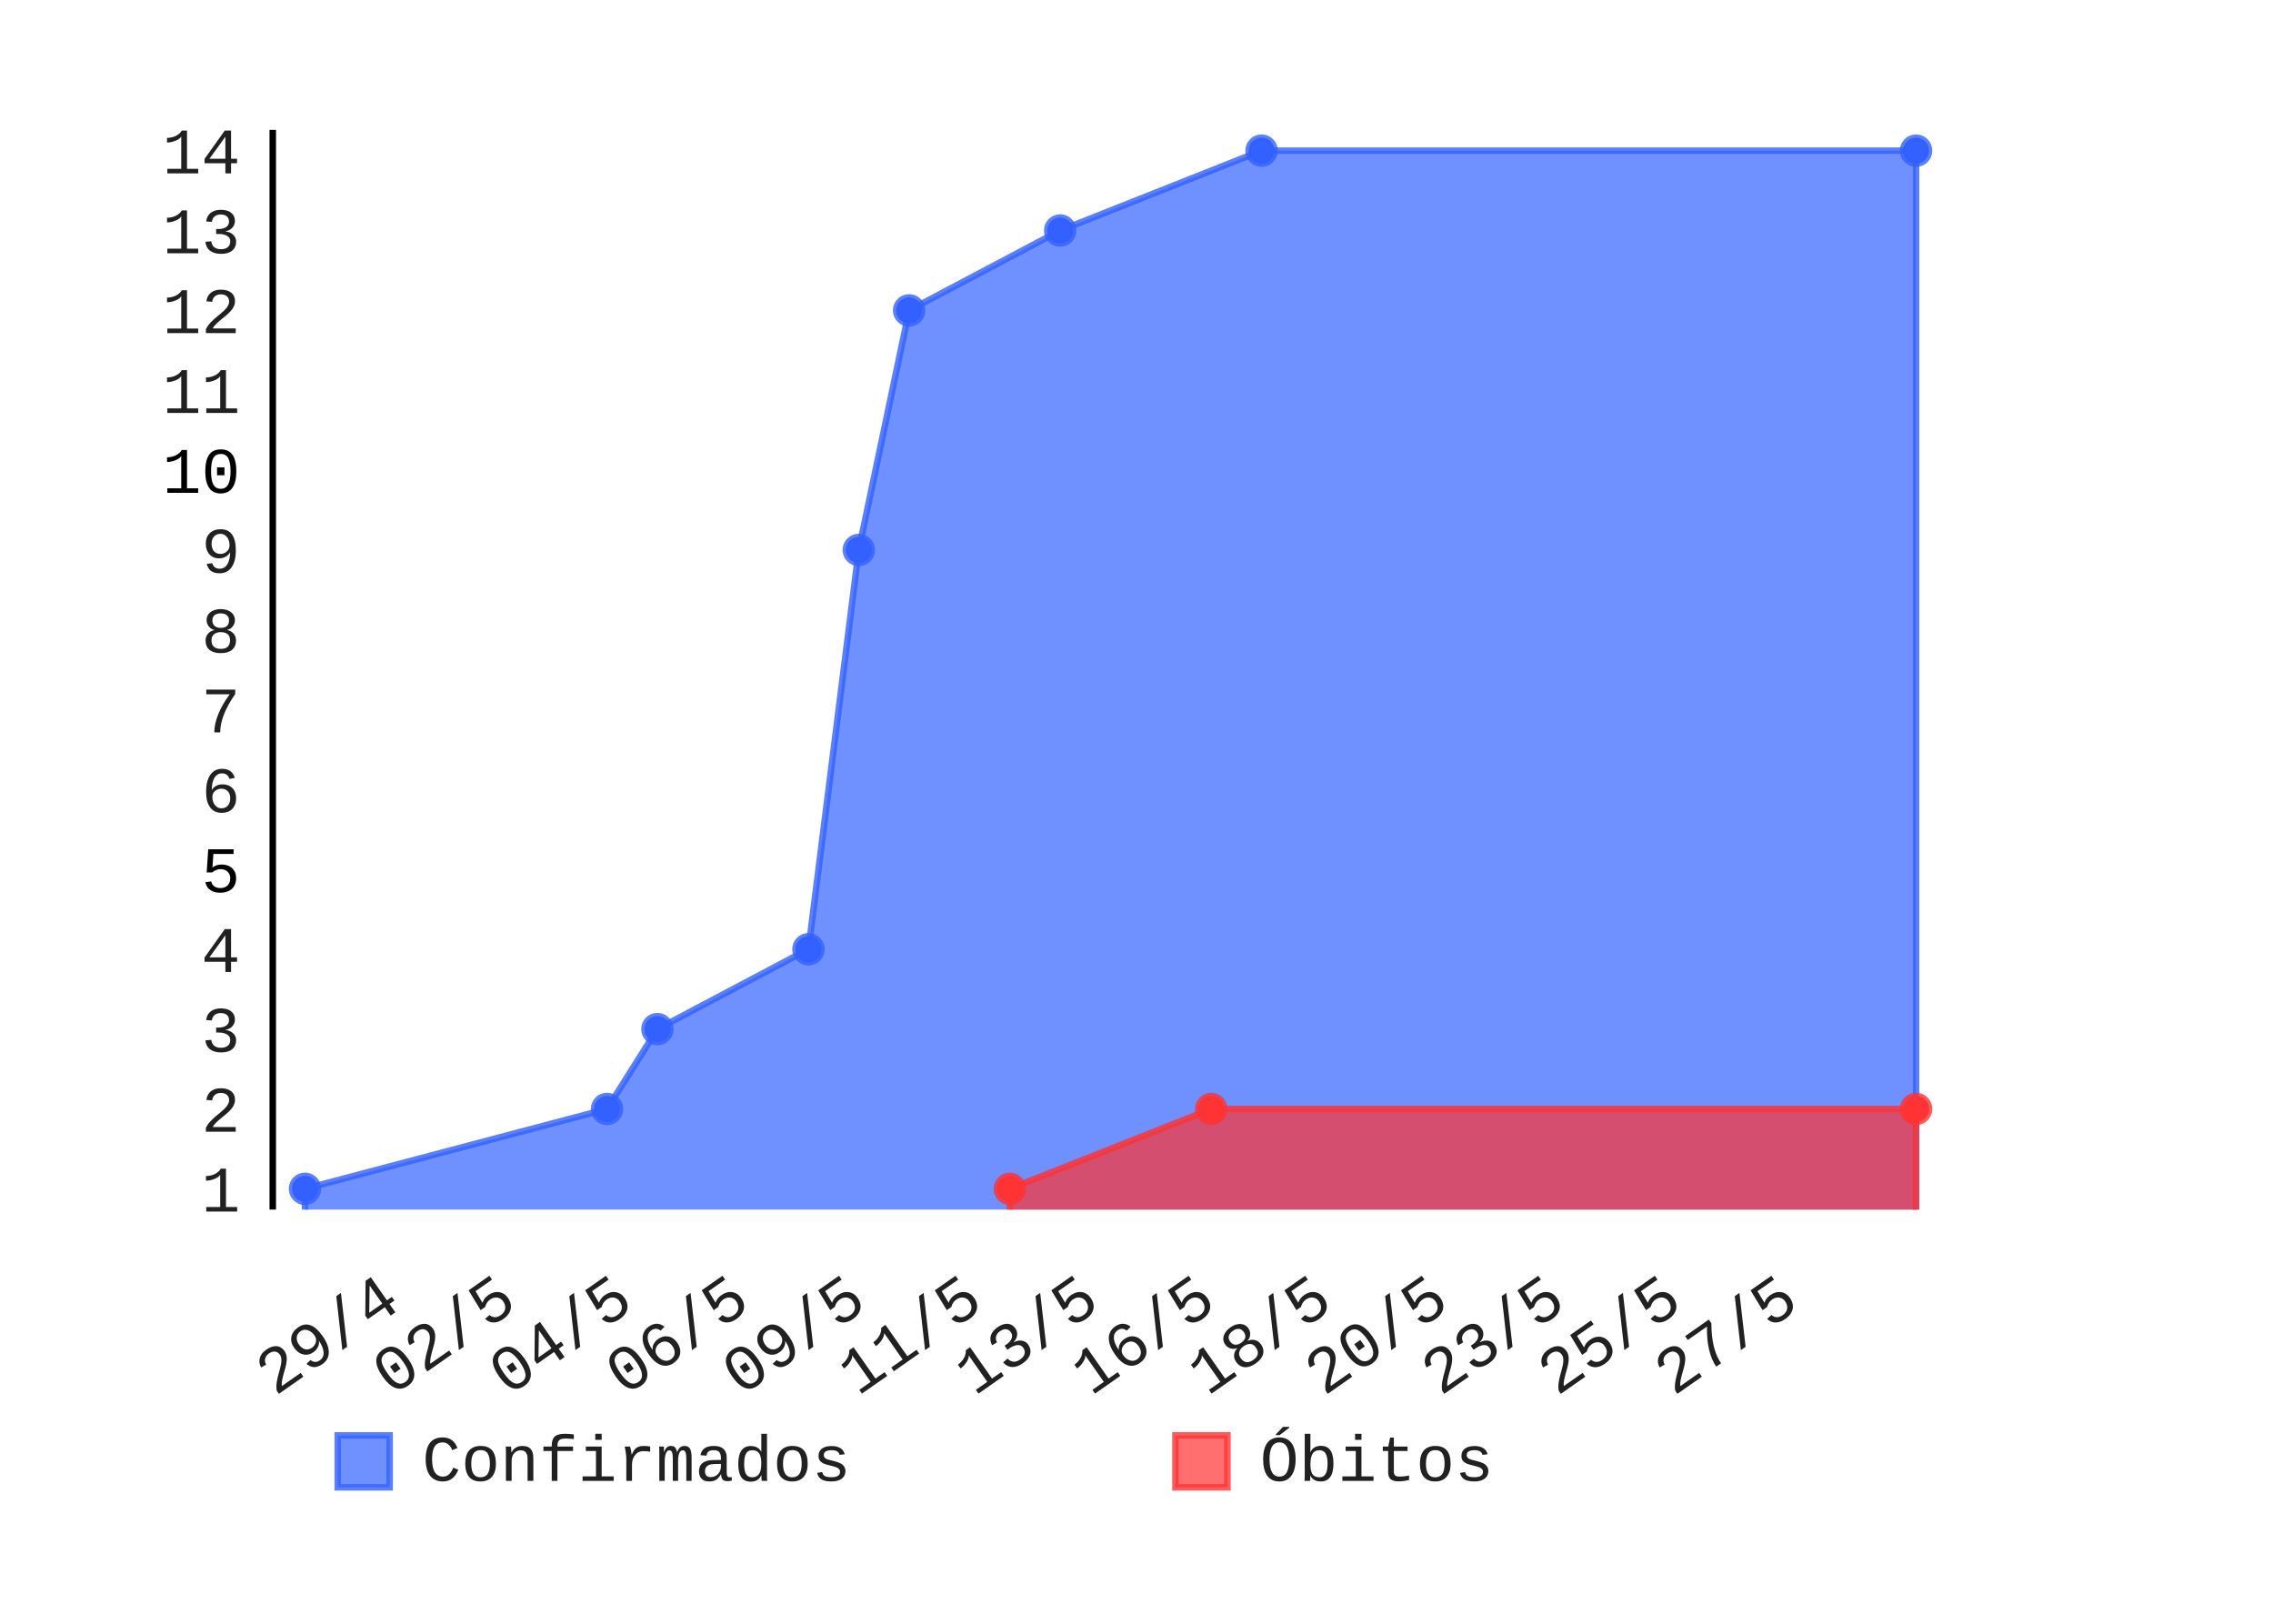
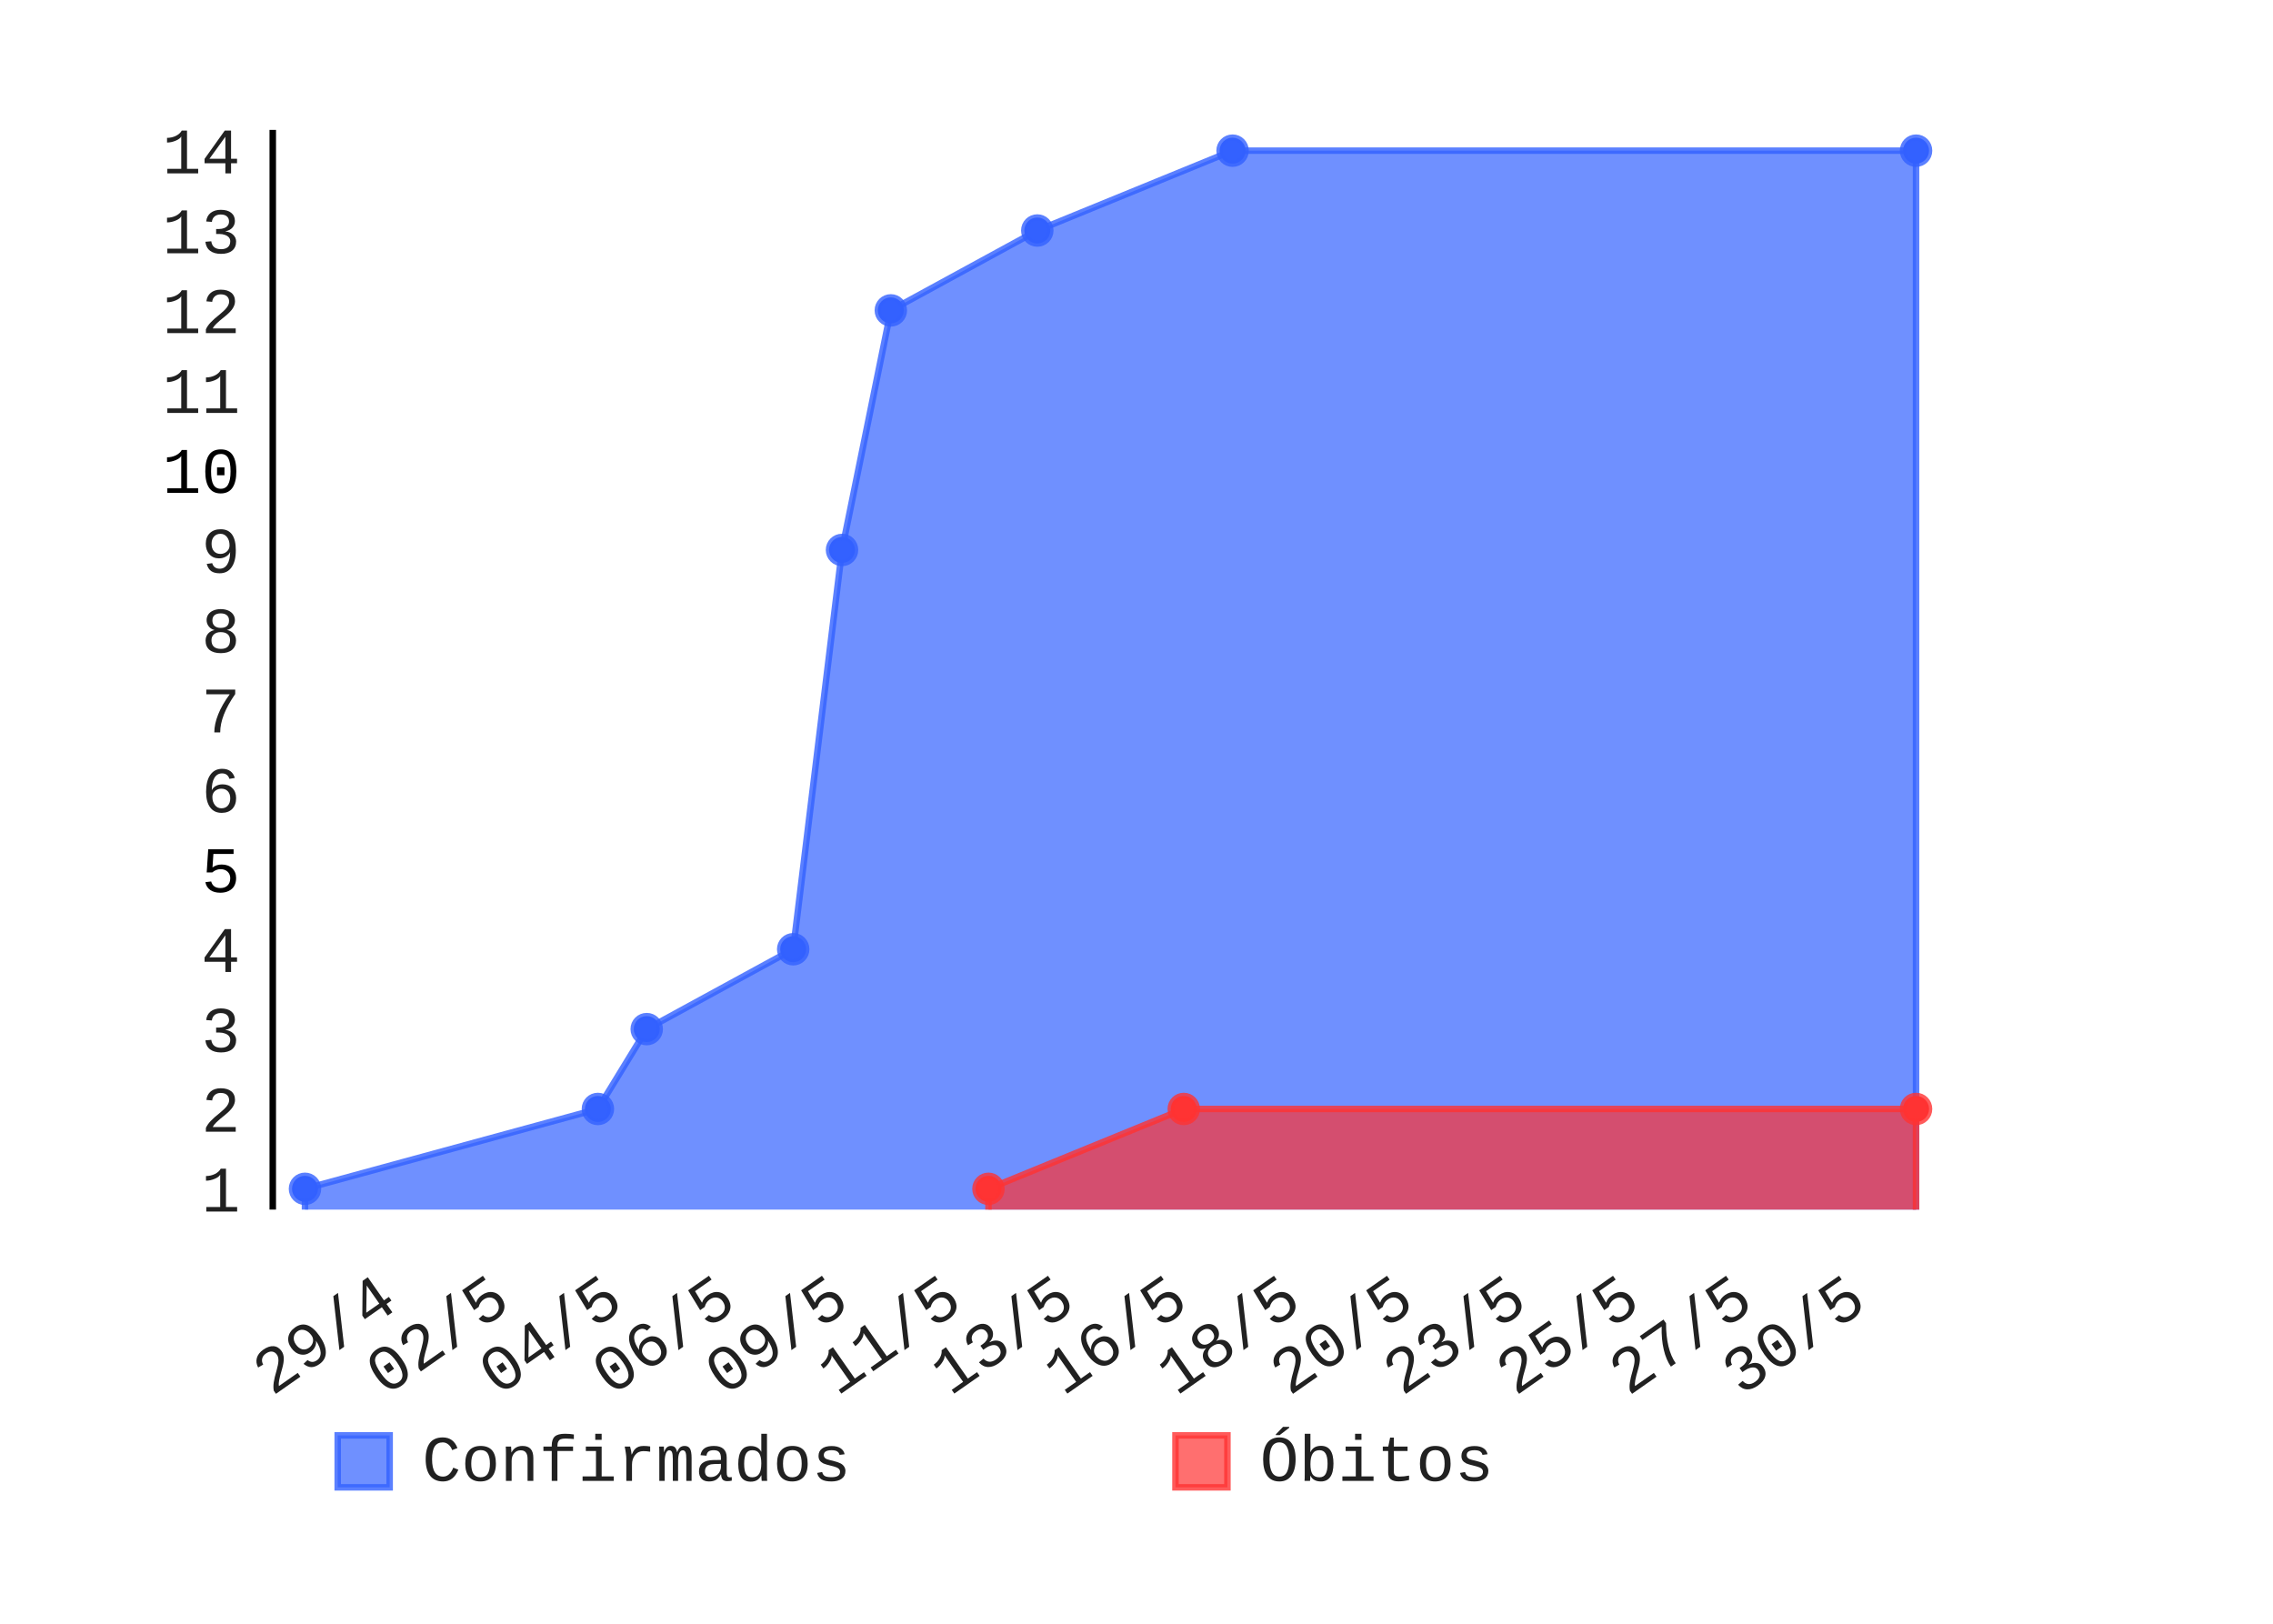
- <svg xmlns="http://www.w3.org/2000/svg" id="chart-b0d4cb08-0d06-4d6b-9a88-b7d212a43271" class="pygal-chart" viewBox="0 0 350 250" width="350" height="250">
+ <svg xmlns="http://www.w3.org/2000/svg" id="chart-50e815f9-346d-42d7-95a9-e98c58319776" class="pygal-chart" viewBox="0 0 350 250" width="350" height="250">
  <defs>
-     <style type="text/css">#chart-b0d4cb08-0d06-4d6b-9a88-b7d212a43271{-webkit-user-select:none;-webkit-font-smoothing:antialiased;font-family:Consolas,"Liberation Mono",Menlo,Courier,monospace}#chart-b0d4cb08-0d06-4d6b-9a88-b7d212a43271 .title{font-family:Consolas,"Liberation Mono",Menlo,Courier,monospace;font-size:8px}#chart-b0d4cb08-0d06-4d6b-9a88-b7d212a43271 .legends .legend text{font-family:Consolas,"Liberation Mono",Menlo,Courier,monospace;font-size:10px}#chart-b0d4cb08-0d06-4d6b-9a88-b7d212a43271 .axis text{font-family:Consolas,"Liberation Mono",Menlo,Courier,monospace;font-size:10px}#chart-b0d4cb08-0d06-4d6b-9a88-b7d212a43271 .axis text.major{font-family:Consolas,"Liberation Mono",Menlo,Courier,monospace;font-size:10px}#chart-b0d4cb08-0d06-4d6b-9a88-b7d212a43271 .text-overlay text.value{font-family:Consolas,"Liberation Mono",Menlo,Courier,monospace;font-size:16px}#chart-b0d4cb08-0d06-4d6b-9a88-b7d212a43271 .text-overlay text.label{font-family:Consolas,"Liberation Mono",Menlo,Courier,monospace;font-size:10px}#chart-b0d4cb08-0d06-4d6b-9a88-b7d212a43271 .tooltip{font-family:Consolas,"Liberation Mono",Menlo,Courier,monospace;font-size:12px}#chart-b0d4cb08-0d06-4d6b-9a88-b7d212a43271 text.no_data{font-family:Consolas,"Liberation Mono",Menlo,Courier,monospace;font-size:64px}
- #chart-b0d4cb08-0d06-4d6b-9a88-b7d212a43271{background-color:transparent}#chart-b0d4cb08-0d06-4d6b-9a88-b7d212a43271 path,#chart-b0d4cb08-0d06-4d6b-9a88-b7d212a43271 line,#chart-b0d4cb08-0d06-4d6b-9a88-b7d212a43271 rect,#chart-b0d4cb08-0d06-4d6b-9a88-b7d212a43271 circle{-webkit-transition:150ms;-moz-transition:150ms;transition:150ms}#chart-b0d4cb08-0d06-4d6b-9a88-b7d212a43271 .graph &gt; .background{fill:transparent}#chart-b0d4cb08-0d06-4d6b-9a88-b7d212a43271 .plot &gt; .background{fill:rgba(255,255,255,1)}#chart-b0d4cb08-0d06-4d6b-9a88-b7d212a43271 .graph{fill:rgba(0,0,0,.87)}#chart-b0d4cb08-0d06-4d6b-9a88-b7d212a43271 text.no_data{fill:rgba(0,0,0,1)}#chart-b0d4cb08-0d06-4d6b-9a88-b7d212a43271 .title{fill:rgba(0,0,0,1)}#chart-b0d4cb08-0d06-4d6b-9a88-b7d212a43271 .legends .legend text{fill:rgba(0,0,0,.87)}#chart-b0d4cb08-0d06-4d6b-9a88-b7d212a43271 .legends .legend:hover text{fill:rgba(0,0,0,1)}#chart-b0d4cb08-0d06-4d6b-9a88-b7d212a43271 .axis .line{stroke:rgba(0,0,0,1)}#chart-b0d4cb08-0d06-4d6b-9a88-b7d212a43271 .axis .guide.line{stroke:rgba(0,0,0,.54)}#chart-b0d4cb08-0d06-4d6b-9a88-b7d212a43271 .axis .major.line{stroke:rgba(0,0,0,.87)}#chart-b0d4cb08-0d06-4d6b-9a88-b7d212a43271 .axis text.major{fill:rgba(0,0,0,1)}#chart-b0d4cb08-0d06-4d6b-9a88-b7d212a43271 .axis.y .guides:hover .guide.line,#chart-b0d4cb08-0d06-4d6b-9a88-b7d212a43271 .line-graph .axis.x .guides:hover .guide.line,#chart-b0d4cb08-0d06-4d6b-9a88-b7d212a43271 .stackedline-graph .axis.x .guides:hover .guide.line,#chart-b0d4cb08-0d06-4d6b-9a88-b7d212a43271 .xy-graph .axis.x .guides:hover .guide.line{stroke:rgba(0,0,0,1)}#chart-b0d4cb08-0d06-4d6b-9a88-b7d212a43271 .axis .guides:hover text{fill:rgba(0,0,0,1)}#chart-b0d4cb08-0d06-4d6b-9a88-b7d212a43271 .reactive{fill-opacity:.7;stroke-opacity:.8}#chart-b0d4cb08-0d06-4d6b-9a88-b7d212a43271 .ci{stroke:rgba(0,0,0,.87)}#chart-b0d4cb08-0d06-4d6b-9a88-b7d212a43271 .reactive.active,#chart-b0d4cb08-0d06-4d6b-9a88-b7d212a43271 .active .reactive{fill-opacity:.8;stroke-opacity:.9;stroke-width:4}#chart-b0d4cb08-0d06-4d6b-9a88-b7d212a43271 .ci .reactive.active{stroke-width:1.5}#chart-b0d4cb08-0d06-4d6b-9a88-b7d212a43271 .series text{fill:rgba(0,0,0,1)}#chart-b0d4cb08-0d06-4d6b-9a88-b7d212a43271 .tooltip rect{fill:rgba(255,255,255,1);stroke:rgba(0,0,0,1);-webkit-transition:opacity 150ms;-moz-transition:opacity 150ms;transition:opacity 150ms}#chart-b0d4cb08-0d06-4d6b-9a88-b7d212a43271 .tooltip .label{fill:rgba(0,0,0,.87)}#chart-b0d4cb08-0d06-4d6b-9a88-b7d212a43271 .tooltip .label{fill:rgba(0,0,0,.87)}#chart-b0d4cb08-0d06-4d6b-9a88-b7d212a43271 .tooltip .legend{font-size:.8em;fill:rgba(0,0,0,.54)}#chart-b0d4cb08-0d06-4d6b-9a88-b7d212a43271 .tooltip .x_label{font-size:.6em;fill:rgba(0,0,0,1)}#chart-b0d4cb08-0d06-4d6b-9a88-b7d212a43271 .tooltip .xlink{font-size:.5em;text-decoration:underline}#chart-b0d4cb08-0d06-4d6b-9a88-b7d212a43271 .tooltip .value{font-size:1.5em}#chart-b0d4cb08-0d06-4d6b-9a88-b7d212a43271 .bound{font-size:.5em}#chart-b0d4cb08-0d06-4d6b-9a88-b7d212a43271 .max-value{font-size:.75em;fill:rgba(0,0,0,.54)}#chart-b0d4cb08-0d06-4d6b-9a88-b7d212a43271 .map-element{fill:rgba(255,255,255,1);stroke:rgba(0,0,0,.54) !important}#chart-b0d4cb08-0d06-4d6b-9a88-b7d212a43271 .map-element .reactive{fill-opacity:inherit;stroke-opacity:inherit}#chart-b0d4cb08-0d06-4d6b-9a88-b7d212a43271 .color-0,#chart-b0d4cb08-0d06-4d6b-9a88-b7d212a43271 .color-0 a:visited{stroke:#3361FF;fill:#3361FF}#chart-b0d4cb08-0d06-4d6b-9a88-b7d212a43271 .color-1,#chart-b0d4cb08-0d06-4d6b-9a88-b7d212a43271 .color-1 a:visited{stroke:#FF3333;fill:#FF3333}#chart-b0d4cb08-0d06-4d6b-9a88-b7d212a43271 .text-overlay .color-0 text{fill:black}#chart-b0d4cb08-0d06-4d6b-9a88-b7d212a43271 .text-overlay .color-1 text{fill:black}
- #chart-b0d4cb08-0d06-4d6b-9a88-b7d212a43271 text.no_data{text-anchor:middle}#chart-b0d4cb08-0d06-4d6b-9a88-b7d212a43271 .guide.line{fill:none}#chart-b0d4cb08-0d06-4d6b-9a88-b7d212a43271 .centered{text-anchor:middle}#chart-b0d4cb08-0d06-4d6b-9a88-b7d212a43271 .title{text-anchor:middle}#chart-b0d4cb08-0d06-4d6b-9a88-b7d212a43271 .legends .legend text{fill-opacity:1}#chart-b0d4cb08-0d06-4d6b-9a88-b7d212a43271 .axis.x text{text-anchor:middle}#chart-b0d4cb08-0d06-4d6b-9a88-b7d212a43271 .axis.x:not(.web) text[transform]{text-anchor:start}#chart-b0d4cb08-0d06-4d6b-9a88-b7d212a43271 .axis.x:not(.web) text[transform].backwards{text-anchor:end}#chart-b0d4cb08-0d06-4d6b-9a88-b7d212a43271 .axis.y text{text-anchor:end}#chart-b0d4cb08-0d06-4d6b-9a88-b7d212a43271 .axis.y text[transform].backwards{text-anchor:start}#chart-b0d4cb08-0d06-4d6b-9a88-b7d212a43271 .axis.y2 text{text-anchor:start}#chart-b0d4cb08-0d06-4d6b-9a88-b7d212a43271 .axis.y2 text[transform].backwards{text-anchor:end}#chart-b0d4cb08-0d06-4d6b-9a88-b7d212a43271 .axis .guide.line{stroke-dasharray:4,4}#chart-b0d4cb08-0d06-4d6b-9a88-b7d212a43271 .axis .major.guide.line{stroke-dasharray:6,6}#chart-b0d4cb08-0d06-4d6b-9a88-b7d212a43271 .horizontal .axis.y .guide.line,#chart-b0d4cb08-0d06-4d6b-9a88-b7d212a43271 .horizontal .axis.y2 .guide.line,#chart-b0d4cb08-0d06-4d6b-9a88-b7d212a43271 .vertical .axis.x .guide.line{opacity:0}#chart-b0d4cb08-0d06-4d6b-9a88-b7d212a43271 .horizontal .axis.always_show .guide.line,#chart-b0d4cb08-0d06-4d6b-9a88-b7d212a43271 .vertical .axis.always_show .guide.line{opacity:1 !important}#chart-b0d4cb08-0d06-4d6b-9a88-b7d212a43271 .axis.y .guides:hover .guide.line,#chart-b0d4cb08-0d06-4d6b-9a88-b7d212a43271 .axis.y2 .guides:hover .guide.line,#chart-b0d4cb08-0d06-4d6b-9a88-b7d212a43271 .axis.x .guides:hover .guide.line{opacity:1}#chart-b0d4cb08-0d06-4d6b-9a88-b7d212a43271 .axis .guides:hover text{opacity:1}#chart-b0d4cb08-0d06-4d6b-9a88-b7d212a43271 .nofill{fill:none}#chart-b0d4cb08-0d06-4d6b-9a88-b7d212a43271 .subtle-fill{fill-opacity:.2}#chart-b0d4cb08-0d06-4d6b-9a88-b7d212a43271 .dot{stroke-width:1px;fill-opacity:1}#chart-b0d4cb08-0d06-4d6b-9a88-b7d212a43271 .dot.active{stroke-width:5px}#chart-b0d4cb08-0d06-4d6b-9a88-b7d212a43271 .dot.negative{fill:transparent}#chart-b0d4cb08-0d06-4d6b-9a88-b7d212a43271 text,#chart-b0d4cb08-0d06-4d6b-9a88-b7d212a43271 tspan{stroke:none !important}#chart-b0d4cb08-0d06-4d6b-9a88-b7d212a43271 .series text.active{opacity:1}#chart-b0d4cb08-0d06-4d6b-9a88-b7d212a43271 .tooltip rect{fill-opacity:.95;stroke-width:.5}#chart-b0d4cb08-0d06-4d6b-9a88-b7d212a43271 .tooltip text{fill-opacity:1}#chart-b0d4cb08-0d06-4d6b-9a88-b7d212a43271 .showable{visibility:hidden}#chart-b0d4cb08-0d06-4d6b-9a88-b7d212a43271 .showable.shown{visibility:visible}#chart-b0d4cb08-0d06-4d6b-9a88-b7d212a43271 .gauge-background{fill:rgba(229,229,229,1);stroke:none}#chart-b0d4cb08-0d06-4d6b-9a88-b7d212a43271 .bg-lines{stroke:transparent;stroke-width:2px}</style>
+     <style type="text/css">#chart-50e815f9-346d-42d7-95a9-e98c58319776{-webkit-user-select:none;-webkit-font-smoothing:antialiased;font-family:Consolas,"Liberation Mono",Menlo,Courier,monospace}#chart-50e815f9-346d-42d7-95a9-e98c58319776 .title{font-family:Consolas,"Liberation Mono",Menlo,Courier,monospace;font-size:8px}#chart-50e815f9-346d-42d7-95a9-e98c58319776 .legends .legend text{font-family:Consolas,"Liberation Mono",Menlo,Courier,monospace;font-size:10px}#chart-50e815f9-346d-42d7-95a9-e98c58319776 .axis text{font-family:Consolas,"Liberation Mono",Menlo,Courier,monospace;font-size:10px}#chart-50e815f9-346d-42d7-95a9-e98c58319776 .axis text.major{font-family:Consolas,"Liberation Mono",Menlo,Courier,monospace;font-size:10px}#chart-50e815f9-346d-42d7-95a9-e98c58319776 .text-overlay text.value{font-family:Consolas,"Liberation Mono",Menlo,Courier,monospace;font-size:16px}#chart-50e815f9-346d-42d7-95a9-e98c58319776 .text-overlay text.label{font-family:Consolas,"Liberation Mono",Menlo,Courier,monospace;font-size:10px}#chart-50e815f9-346d-42d7-95a9-e98c58319776 .tooltip{font-family:Consolas,"Liberation Mono",Menlo,Courier,monospace;font-size:12px}#chart-50e815f9-346d-42d7-95a9-e98c58319776 text.no_data{font-family:Consolas,"Liberation Mono",Menlo,Courier,monospace;font-size:64px}
+ #chart-50e815f9-346d-42d7-95a9-e98c58319776{background-color:transparent}#chart-50e815f9-346d-42d7-95a9-e98c58319776 path,#chart-50e815f9-346d-42d7-95a9-e98c58319776 line,#chart-50e815f9-346d-42d7-95a9-e98c58319776 rect,#chart-50e815f9-346d-42d7-95a9-e98c58319776 circle{-webkit-transition:150ms;-moz-transition:150ms;transition:150ms}#chart-50e815f9-346d-42d7-95a9-e98c58319776 .graph &gt; .background{fill:transparent}#chart-50e815f9-346d-42d7-95a9-e98c58319776 .plot &gt; .background{fill:rgba(255,255,255,1)}#chart-50e815f9-346d-42d7-95a9-e98c58319776 .graph{fill:rgba(0,0,0,.87)}#chart-50e815f9-346d-42d7-95a9-e98c58319776 text.no_data{fill:rgba(0,0,0,1)}#chart-50e815f9-346d-42d7-95a9-e98c58319776 .title{fill:rgba(0,0,0,1)}#chart-50e815f9-346d-42d7-95a9-e98c58319776 .legends .legend text{fill:rgba(0,0,0,.87)}#chart-50e815f9-346d-42d7-95a9-e98c58319776 .legends .legend:hover text{fill:rgba(0,0,0,1)}#chart-50e815f9-346d-42d7-95a9-e98c58319776 .axis .line{stroke:rgba(0,0,0,1)}#chart-50e815f9-346d-42d7-95a9-e98c58319776 .axis .guide.line{stroke:rgba(0,0,0,.54)}#chart-50e815f9-346d-42d7-95a9-e98c58319776 .axis .major.line{stroke:rgba(0,0,0,.87)}#chart-50e815f9-346d-42d7-95a9-e98c58319776 .axis text.major{fill:rgba(0,0,0,1)}#chart-50e815f9-346d-42d7-95a9-e98c58319776 .axis.y .guides:hover .guide.line,#chart-50e815f9-346d-42d7-95a9-e98c58319776 .line-graph .axis.x .guides:hover .guide.line,#chart-50e815f9-346d-42d7-95a9-e98c58319776 .stackedline-graph .axis.x .guides:hover .guide.line,#chart-50e815f9-346d-42d7-95a9-e98c58319776 .xy-graph .axis.x .guides:hover .guide.line{stroke:rgba(0,0,0,1)}#chart-50e815f9-346d-42d7-95a9-e98c58319776 .axis .guides:hover text{fill:rgba(0,0,0,1)}#chart-50e815f9-346d-42d7-95a9-e98c58319776 .reactive{fill-opacity:.7;stroke-opacity:.8}#chart-50e815f9-346d-42d7-95a9-e98c58319776 .ci{stroke:rgba(0,0,0,.87)}#chart-50e815f9-346d-42d7-95a9-e98c58319776 .reactive.active,#chart-50e815f9-346d-42d7-95a9-e98c58319776 .active .reactive{fill-opacity:.8;stroke-opacity:.9;stroke-width:4}#chart-50e815f9-346d-42d7-95a9-e98c58319776 .ci .reactive.active{stroke-width:1.5}#chart-50e815f9-346d-42d7-95a9-e98c58319776 .series text{fill:rgba(0,0,0,1)}#chart-50e815f9-346d-42d7-95a9-e98c58319776 .tooltip rect{fill:rgba(255,255,255,1);stroke:rgba(0,0,0,1);-webkit-transition:opacity 150ms;-moz-transition:opacity 150ms;transition:opacity 150ms}#chart-50e815f9-346d-42d7-95a9-e98c58319776 .tooltip .label{fill:rgba(0,0,0,.87)}#chart-50e815f9-346d-42d7-95a9-e98c58319776 .tooltip .label{fill:rgba(0,0,0,.87)}#chart-50e815f9-346d-42d7-95a9-e98c58319776 .tooltip .legend{font-size:.8em;fill:rgba(0,0,0,.54)}#chart-50e815f9-346d-42d7-95a9-e98c58319776 .tooltip .x_label{font-size:.6em;fill:rgba(0,0,0,1)}#chart-50e815f9-346d-42d7-95a9-e98c58319776 .tooltip .xlink{font-size:.5em;text-decoration:underline}#chart-50e815f9-346d-42d7-95a9-e98c58319776 .tooltip .value{font-size:1.5em}#chart-50e815f9-346d-42d7-95a9-e98c58319776 .bound{font-size:.5em}#chart-50e815f9-346d-42d7-95a9-e98c58319776 .max-value{font-size:.75em;fill:rgba(0,0,0,.54)}#chart-50e815f9-346d-42d7-95a9-e98c58319776 .map-element{fill:rgba(255,255,255,1);stroke:rgba(0,0,0,.54) !important}#chart-50e815f9-346d-42d7-95a9-e98c58319776 .map-element .reactive{fill-opacity:inherit;stroke-opacity:inherit}#chart-50e815f9-346d-42d7-95a9-e98c58319776 .color-0,#chart-50e815f9-346d-42d7-95a9-e98c58319776 .color-0 a:visited{stroke:#3361FF;fill:#3361FF}#chart-50e815f9-346d-42d7-95a9-e98c58319776 .color-1,#chart-50e815f9-346d-42d7-95a9-e98c58319776 .color-1 a:visited{stroke:#FF3333;fill:#FF3333}#chart-50e815f9-346d-42d7-95a9-e98c58319776 .text-overlay .color-0 text{fill:black}#chart-50e815f9-346d-42d7-95a9-e98c58319776 .text-overlay .color-1 text{fill:black}
+ #chart-50e815f9-346d-42d7-95a9-e98c58319776 text.no_data{text-anchor:middle}#chart-50e815f9-346d-42d7-95a9-e98c58319776 .guide.line{fill:none}#chart-50e815f9-346d-42d7-95a9-e98c58319776 .centered{text-anchor:middle}#chart-50e815f9-346d-42d7-95a9-e98c58319776 .title{text-anchor:middle}#chart-50e815f9-346d-42d7-95a9-e98c58319776 .legends .legend text{fill-opacity:1}#chart-50e815f9-346d-42d7-95a9-e98c58319776 .axis.x text{text-anchor:middle}#chart-50e815f9-346d-42d7-95a9-e98c58319776 .axis.x:not(.web) text[transform]{text-anchor:start}#chart-50e815f9-346d-42d7-95a9-e98c58319776 .axis.x:not(.web) text[transform].backwards{text-anchor:end}#chart-50e815f9-346d-42d7-95a9-e98c58319776 .axis.y text{text-anchor:end}#chart-50e815f9-346d-42d7-95a9-e98c58319776 .axis.y text[transform].backwards{text-anchor:start}#chart-50e815f9-346d-42d7-95a9-e98c58319776 .axis.y2 text{text-anchor:start}#chart-50e815f9-346d-42d7-95a9-e98c58319776 .axis.y2 text[transform].backwards{text-anchor:end}#chart-50e815f9-346d-42d7-95a9-e98c58319776 .axis .guide.line{stroke-dasharray:4,4}#chart-50e815f9-346d-42d7-95a9-e98c58319776 .axis .major.guide.line{stroke-dasharray:6,6}#chart-50e815f9-346d-42d7-95a9-e98c58319776 .horizontal .axis.y .guide.line,#chart-50e815f9-346d-42d7-95a9-e98c58319776 .horizontal .axis.y2 .guide.line,#chart-50e815f9-346d-42d7-95a9-e98c58319776 .vertical .axis.x .guide.line{opacity:0}#chart-50e815f9-346d-42d7-95a9-e98c58319776 .horizontal .axis.always_show .guide.line,#chart-50e815f9-346d-42d7-95a9-e98c58319776 .vertical .axis.always_show .guide.line{opacity:1 !important}#chart-50e815f9-346d-42d7-95a9-e98c58319776 .axis.y .guides:hover .guide.line,#chart-50e815f9-346d-42d7-95a9-e98c58319776 .axis.y2 .guides:hover .guide.line,#chart-50e815f9-346d-42d7-95a9-e98c58319776 .axis.x .guides:hover .guide.line{opacity:1}#chart-50e815f9-346d-42d7-95a9-e98c58319776 .axis .guides:hover text{opacity:1}#chart-50e815f9-346d-42d7-95a9-e98c58319776 .nofill{fill:none}#chart-50e815f9-346d-42d7-95a9-e98c58319776 .subtle-fill{fill-opacity:.2}#chart-50e815f9-346d-42d7-95a9-e98c58319776 .dot{stroke-width:1px;fill-opacity:1}#chart-50e815f9-346d-42d7-95a9-e98c58319776 .dot.active{stroke-width:5px}#chart-50e815f9-346d-42d7-95a9-e98c58319776 .dot.negative{fill:transparent}#chart-50e815f9-346d-42d7-95a9-e98c58319776 text,#chart-50e815f9-346d-42d7-95a9-e98c58319776 tspan{stroke:none !important}#chart-50e815f9-346d-42d7-95a9-e98c58319776 .series text.active{opacity:1}#chart-50e815f9-346d-42d7-95a9-e98c58319776 .tooltip rect{fill-opacity:.95;stroke-width:.5}#chart-50e815f9-346d-42d7-95a9-e98c58319776 .tooltip text{fill-opacity:1}#chart-50e815f9-346d-42d7-95a9-e98c58319776 .showable{visibility:hidden}#chart-50e815f9-346d-42d7-95a9-e98c58319776 .showable.shown{visibility:visible}#chart-50e815f9-346d-42d7-95a9-e98c58319776 .gauge-background{fill:rgba(229,229,229,1);stroke:none}#chart-50e815f9-346d-42d7-95a9-e98c58319776 .bg-lines{stroke:transparent;stroke-width:2px}</style>
  </defs>
  <g class="graph datetimeline-graph vertical">
    <rect x="0" y="0" width="350" height="250" class="background" />
    <g transform="translate(42, 20)" class="plot">
      <rect x="0" y="0" width="258.0" height="166.234" class="background" />
      <g class="axis y">
        <g class="guides">
          <text x="-5" y="166.537" class="">1</text>
        </g>
        <g class="guides">
          <text x="-5" y="154.242" class="">2</text>
        </g>
        <g class="guides">
          <text x="-5" y="141.947" class="">3</text>
        </g>
        <g class="guides">
          <text x="-5" y="129.651" class="">4</text>
        </g>
        <g class="guides">
          <text x="-5" y="117.356" class="major">5</text>
        </g>
        <g class="guides">
          <text x="-5" y="105.06" class="">6</text>
        </g>
        <g class="guides">
          <text x="-5" y="92.765" class="">7</text>
        </g>
        <g class="guides">
          <text x="-5" y="80.469" class="">8</text>
        </g>
        <g class="guides">
          <text x="-5" y="68.174" class="">9</text>
        </g>
        <g class="guides">
          <text x="-5" y="55.879" class="major">10</text>
        </g>
        <g class="guides">
          <text x="-5" y="43.583" class="">11</text>
        </g>
        <g class="guides">
          <text x="-5" y="31.288" class="">12</text>
        </g>
        <g class="guides">
          <text x="-5" y="18.992" class="">13</text>
        </g>
        <g class="guides">
          <text x="-5" y="6.697" class="">14</text>
        </g>
      </g>
      <g class="axis x">
        <path d="M0 0 v166.234" class="line" />
        <g class="guides">
-           <path d="M20.036 0 v166.234" class="guide line" />
-           <text x="20.036" y="181.234" class="backwards" transform="rotate(325 20.03566 181.2342)">29/4</text>
+           <path d="M19.579 0 v166.234" class="guide line" />
+           <text x="19.579" y="181.234" class="backwards" transform="rotate(325 19.57887 181.2342)">29/4</text>
        </g>
        <g class="guides">
-           <path d="M37.981 0 v166.234" class="guide line" />
-           <text x="37.981" y="181.234" class="backwards" transform="rotate(325 37.98104 181.2342)">02/5</text>
+           <path d="M36.98 0 v166.234" class="guide line" />
+           <text x="36.98" y="181.234" class="backwards" transform="rotate(325 36.98045 181.2342)">02/5</text>
        </g>
        <g class="guides">
-           <path d="M55.926 0 v166.234" class="guide line" />
-           <text x="55.926" y="181.234" class="backwards" transform="rotate(325 55.92642 181.2342)">04/5</text>
+           <path d="M54.382 0 v166.234" class="guide line" />
+           <text x="54.382" y="181.234" class="backwards" transform="rotate(325 54.38202 181.2342)">04/5</text>
        </g>
        <g class="guides">
-           <path d="M73.872 0 v166.234" class="guide line" />
-           <text x="73.872" y="181.234" class="backwards" transform="rotate(325 73.8718 181.2342)">06/5</text>
+           <path d="M71.784 0 v166.234" class="guide line" />
+           <text x="71.784" y="181.234" class="backwards" transform="rotate(325 71.7836 181.2342)">06/5</text>
        </g>
        <g class="guides">
-           <path d="M91.817 0 v166.234" class="guide line" />
-           <text x="91.817" y="181.234" class="backwards" transform="rotate(325 91.81717 181.2342)">09/5</text>
+           <path d="M89.185 0 v166.234" class="guide line" />
+           <text x="89.185" y="181.234" class="backwards" transform="rotate(325 89.18519 181.2342)">09/5</text>
        </g>
        <g class="guides">
-           <path d="M109.763 0 v166.234" class="guide line" />
-           <text x="109.763" y="181.234" class="backwards" transform="rotate(325 109.7626 181.2342)">11/5</text>
+           <path d="M106.587 0 v166.234" class="guide line" />
+           <text x="106.587" y="181.234" class="backwards" transform="rotate(325 106.5868 181.2342)">11/5</text>
        </g>
        <g class="guides">
-           <path d="M127.708 0 v166.234" class="guide line" />
-           <text x="127.708" y="181.234" class="backwards" transform="rotate(325 127.7079 181.2342)">13/5</text>
+           <path d="M123.988 0 v166.234" class="guide line" />
+           <text x="123.988" y="181.234" class="backwards" transform="rotate(325 123.9883 181.2342)">13/5</text>
        </g>
        <g class="guides">
-           <path d="M145.653 0 v166.234" class="guide line" />
-           <text x="145.653" y="181.234" class="backwards" transform="rotate(325 145.6533 181.2342)">16/5</text>
+           <path d="M141.39 0 v166.234" class="guide line" />
+           <text x="141.39" y="181.234" class="backwards" transform="rotate(325 141.3899 181.2342)">16/5</text>
        </g>
        <g class="guides">
-           <path d="M163.599 0 v166.234" class="guide line" />
-           <text x="163.599" y="181.234" class="backwards" transform="rotate(325 163.5987 181.2342)">18/5</text>
+           <path d="M158.792 0 v166.234" class="guide line" />
+           <text x="158.792" y="181.234" class="backwards" transform="rotate(325 158.7915 181.2342)">18/5</text>
        </g>
        <g class="guides">
-           <path d="M181.544 0 v166.234" class="guide line" />
-           <text x="181.544" y="181.234" class="backwards" transform="rotate(325 181.5441 181.2342)">20/5</text>
+           <path d="M176.193 0 v166.234" class="guide line" />
+           <text x="176.193" y="181.234" class="backwards" transform="rotate(325 176.1931 181.2342)">20/5</text>
        </g>
        <g class="guides">
-           <path d="M199.489 0 v166.234" class="guide line" />
-           <text x="199.489" y="181.234" class="backwards" transform="rotate(325 199.4895 181.2342)">23/5</text>
+           <path d="M193.595 0 v166.234" class="guide line" />
+           <text x="193.595" y="181.234" class="backwards" transform="rotate(325 193.5947 181.2342)">23/5</text>
        </g>
        <g class="guides">
-           <path d="M217.435 0 v166.234" class="guide line" />
-           <text x="217.435" y="181.234" class="backwards" transform="rotate(325 217.4348 181.2342)">25/5</text>
+           <path d="M210.996 0 v166.234" class="guide line" />
+           <text x="210.996" y="181.234" class="backwards" transform="rotate(325 210.9962 181.2342)">25/5</text>
        </g>
        <g class="guides">
-           <path d="M235.38 0 v166.234" class="guide line" />
-           <text x="235.38" y="181.234" class="backwards" transform="rotate(325 235.3802 181.2342)">27/5</text>
+           <path d="M228.398 0 v166.234" class="guide line" />
+           <text x="228.398" y="181.234" class="backwards" transform="rotate(325 228.3978 181.2342)">27/5</text>
+         </g>
+         <g class="guides">
+           <path d="M245.799 0 v166.234" class="guide line" />
+           <text x="245.799" y="181.234" class="backwards" transform="rotate(325 245.7994 181.2342)">30/5</text>
        </g>
      </g>
      <g class="series serie-0 color-0">
-         <path d="M4.962 166.234 L4.962 163.037 51.476 150.742 59.228 138.447 82.486 126.151 90.238 64.674 97.99 27.788 121.248 15.492 152.257 3.197 253.038 3.197 253.038 166.234" class="line reactive" />
+         <path d="M4.962 166.234 L4.962 163.037 50.066 150.742 57.584 138.447 80.136 126.151 87.654 64.674 95.171 27.788 117.724 15.492 147.794 3.197 253.038 3.197 253.038 166.234" class="line reactive" />
      </g>
      <g class="series serie-1 color-1">
-         <path d="M113.495 166.234 L113.495 163.037 144.505 150.742 253.038 150.742 253.038 166.234" class="line reactive" />
+         <path d="M110.206 166.234 L110.206 163.037 140.276 150.742 253.038 150.742 253.038 166.234" class="line reactive" />
      </g>
    </g>
    <g class="titles" />
    <g transform="translate(42, 20)" class="plot overlay">
      <g class="series serie-0 color-0">
        <g class="dots">
          <circle cx="4.962" cy="163.037" r="2" class="dot reactive tooltip-trigger" />
        </g>
        <g class="dots">
-           <circle cx="51.476" cy="150.742" r="2" class="dot reactive tooltip-trigger" />
+           <circle cx="50.066" cy="150.742" r="2" class="dot reactive tooltip-trigger" />
        </g>
        <g class="dots">
-           <circle cx="59.228" cy="138.447" r="2" class="dot reactive tooltip-trigger" />
+           <circle cx="57.584" cy="138.447" r="2" class="dot reactive tooltip-trigger" />
        </g>
        <g class="dots">
-           <circle cx="82.486" cy="126.151" r="2" class="dot reactive tooltip-trigger" />
+           <circle cx="80.136" cy="126.151" r="2" class="dot reactive tooltip-trigger" />
        </g>
        <g class="dots">
-           <circle cx="90.238" cy="64.674" r="2" class="dot reactive tooltip-trigger" />
+           <circle cx="87.654" cy="64.674" r="2" class="dot reactive tooltip-trigger" />
        </g>
        <g class="dots">
-           <circle cx="97.99" cy="27.788" r="2" class="dot reactive tooltip-trigger" />
+           <circle cx="95.171" cy="27.788" r="2" class="dot reactive tooltip-trigger" />
        </g>
        <g class="dots">
-           <circle cx="121.248" cy="15.492" r="2" class="dot reactive tooltip-trigger" />
+           <circle cx="117.724" cy="15.492" r="2" class="dot reactive tooltip-trigger" />
        </g>
        <g class="dots">
-           <circle cx="152.257" cy="3.197" r="2" class="dot reactive tooltip-trigger" />
+           <circle cx="147.794" cy="3.197" r="2" class="dot reactive tooltip-trigger" />
        </g>
        <g class="dots">
          <circle cx="253.038" cy="3.197" r="2" class="dot reactive tooltip-trigger" />
        </g>
      </g>
      <g class="series serie-1 color-1">
        <g class="dots">
-           <circle cx="113.495" cy="163.037" r="2" class="dot reactive tooltip-trigger" />
+           <circle cx="110.206" cy="163.037" r="2" class="dot reactive tooltip-trigger" />
        </g>
        <g class="dots">
-           <circle cx="144.505" cy="150.742" r="2" class="dot reactive tooltip-trigger" />
+           <circle cx="140.276" cy="150.742" r="2" class="dot reactive tooltip-trigger" />
        </g>
        <g class="dots">
          <circle cx="253.038" cy="150.742" r="2" class="dot reactive tooltip-trigger" />
        </g>
      </g>
    </g>
    <g transform="translate(42, 20)" class="plot text-overlay">
      <g class="series serie-0 color-0" />
      <g class="series serie-1 color-1" />
    </g>
    <g transform="translate(42, 20)" class="plot tooltip-overlay">
      <g transform="translate(0 0)" style="opacity: 0" class="tooltip">
        <rect rx="10" ry="10" width="0" height="0" class="tooltip-box" />
        <g class="text" />
      </g>
    </g>
    <g transform="translate(52, 220)" class="legends">
      <g id="activate-serie-0" class="legend reactive activate-serie">
        <rect x="0.0" y="1.0" width="8" height="8" class="color-0 reactive" />
        <text x="13.0" y="8.0">Confirmados</text>
      </g>
      <g id="activate-serie-1" class="legend reactive activate-serie">
        <rect x="129.0" y="1.0" width="8" height="8" class="color-1 reactive" />
        <text x="142.0" y="8.0">Óbitos</text>
      </g>
    </g>
  </g>
</svg>
